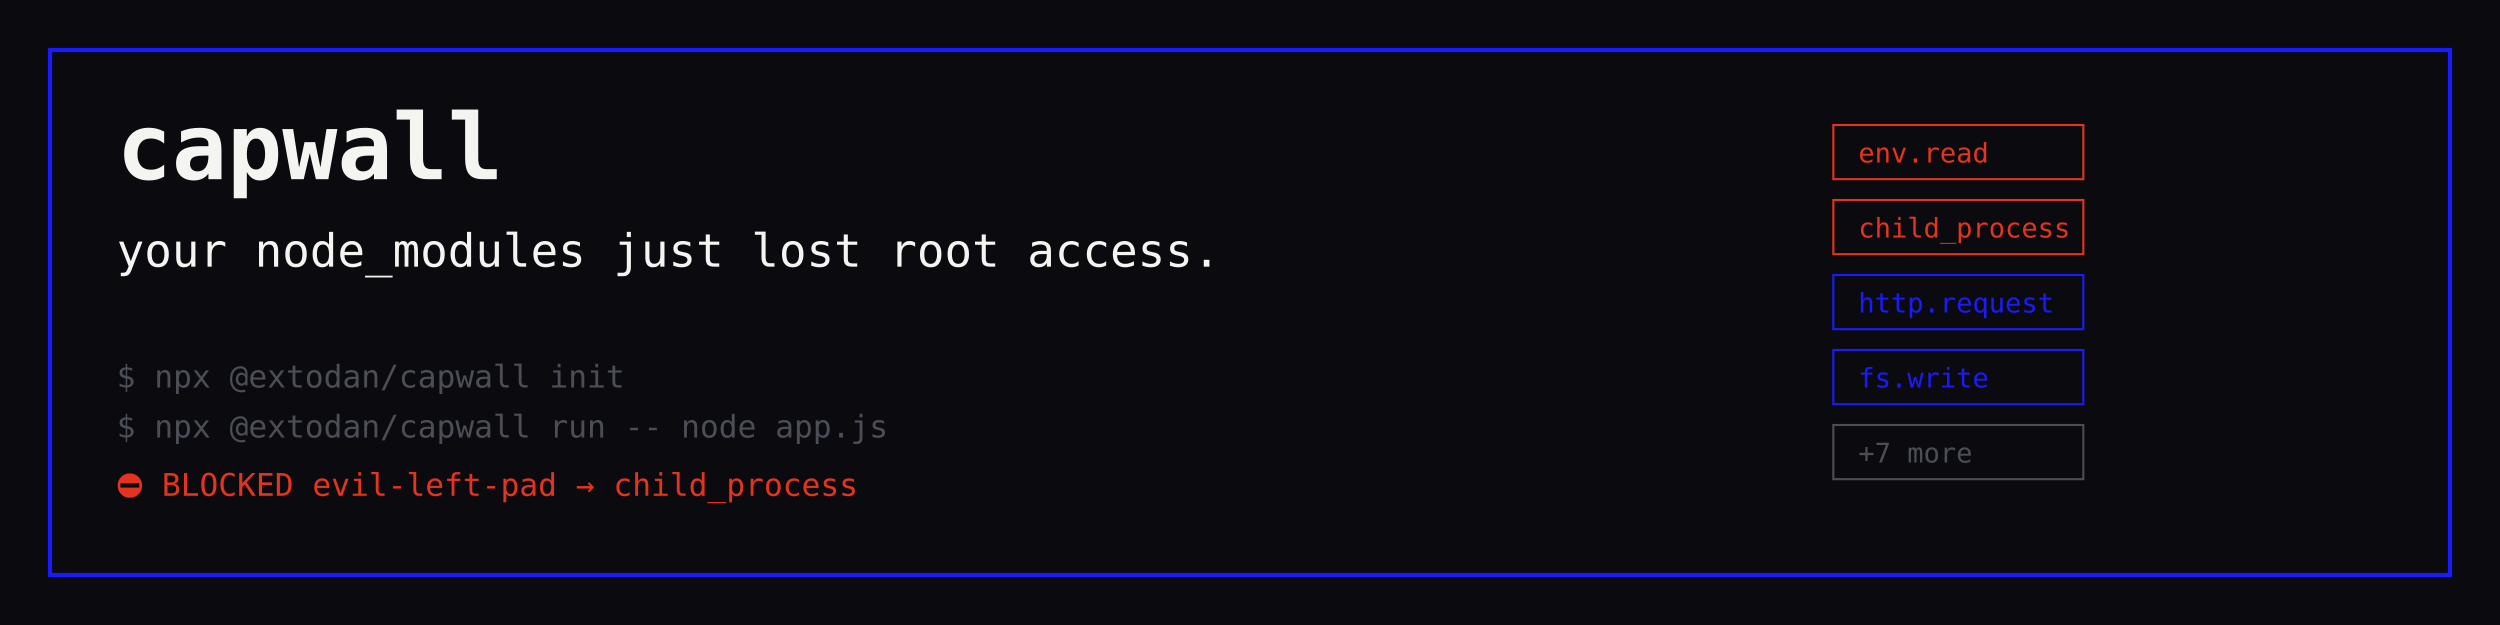
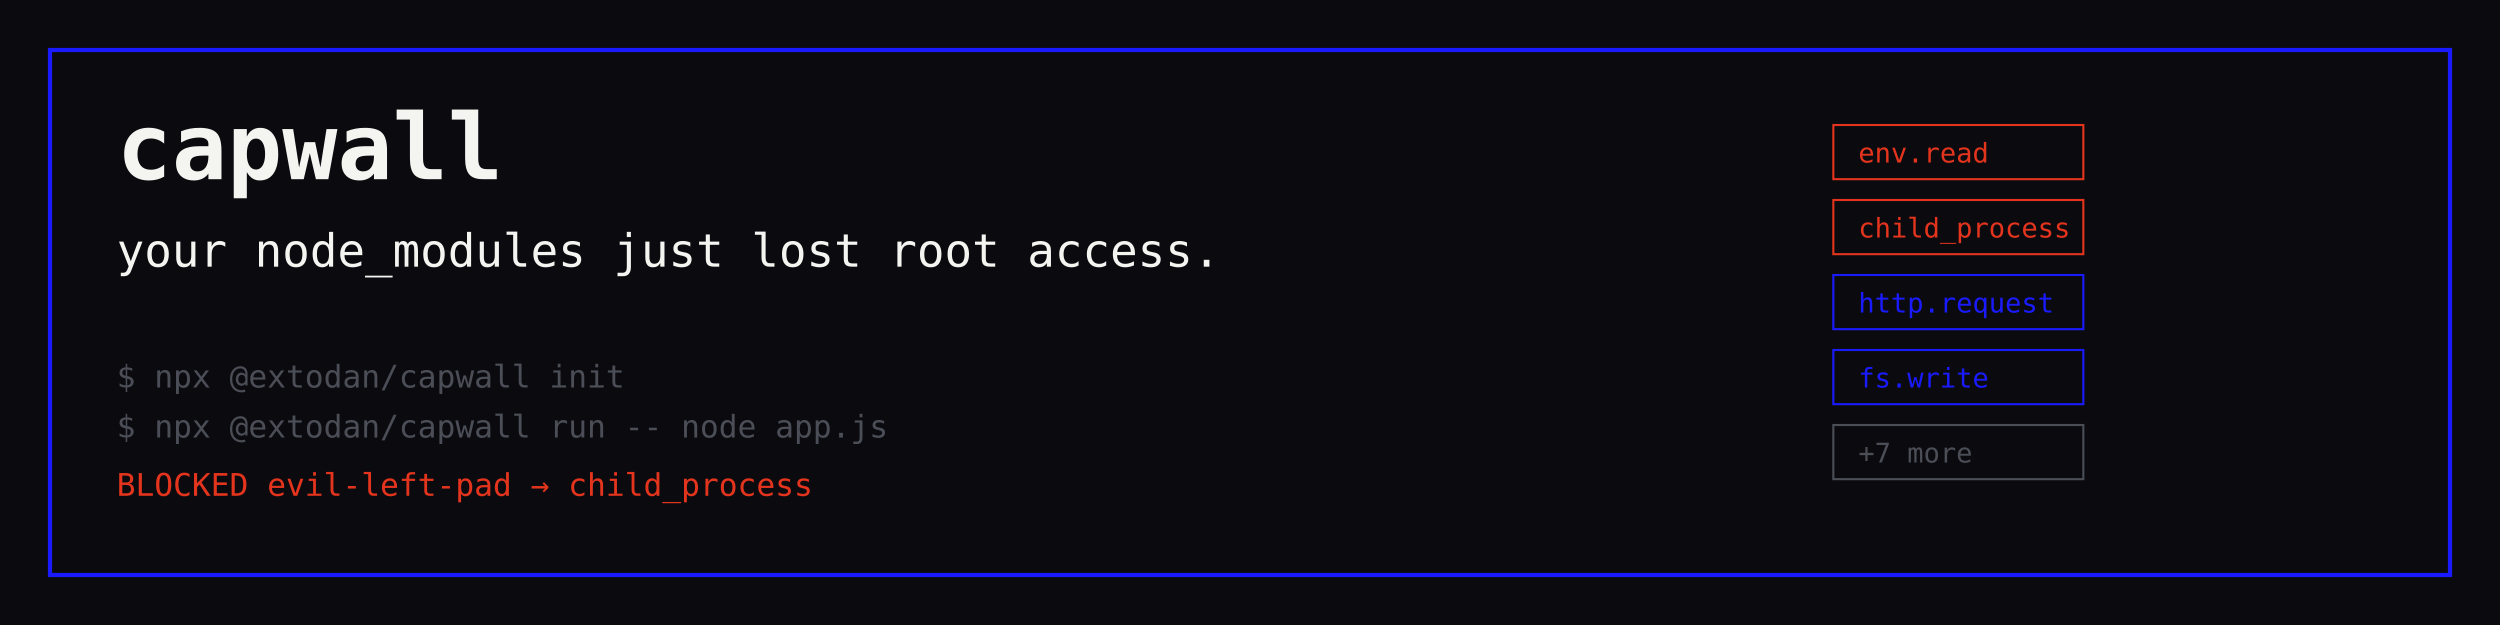
<svg xmlns="http://www.w3.org/2000/svg" width="1200" height="300" viewBox="0 0 1200 300" font-family="Menlo,Consolas,monospace">
  <rect width="1200" height="300" fill="#0b0b0f" />
  <rect x="24" y="24" width="1152" height="252" fill="none" stroke="#1a1aff" stroke-width="2" />
  <text x="56" y="86" fill="#f4f4f0" font-size="44" font-weight="bold">capwall</text>
  <text x="56" y="128" fill="#f4f4f0" font-size="22">your node_modules just lost root access.</text>
  <text x="56" y="186" fill="#4b4e57" font-size="15">$ npx @extodan/capwall init</text>
  <text x="56" y="210" fill="#4b4e57" font-size="15">$ npx @extodan/capwall run -- node app.js</text>
-   <text x="56" y="238" fill="#e5341d" font-size="15">⛔ BLOCKED evil-left-pad → child_process</text>
+   <text x="56" y="238" fill="#e5341d" font-size="15">BLOCKED evil-left-pad → child_process</text>
  <g font-size="13">
    <rect x="880" y="60" width="120" height="26" fill="none" stroke="#e5341d" />
    <text x="892" y="78" fill="#e5341d">env.read</text>
    <rect x="880" y="96" width="120" height="26" fill="none" stroke="#e5341d" />
    <text x="892" y="114" fill="#e5341d">child_process</text>
    <rect x="880" y="132" width="120" height="26" fill="none" stroke="#1a1aff" />
    <text x="892" y="150" fill="#1a1aff">http.request</text>
    <rect x="880" y="168" width="120" height="26" fill="none" stroke="#1a1aff" />
    <text x="892" y="186" fill="#1a1aff">fs.write</text>
    <rect x="880" y="204" width="120" height="26" fill="none" stroke="#4b4e57" />
    <text x="892" y="222" fill="#4b4e57">+7 more</text>
  </g>
</svg>
